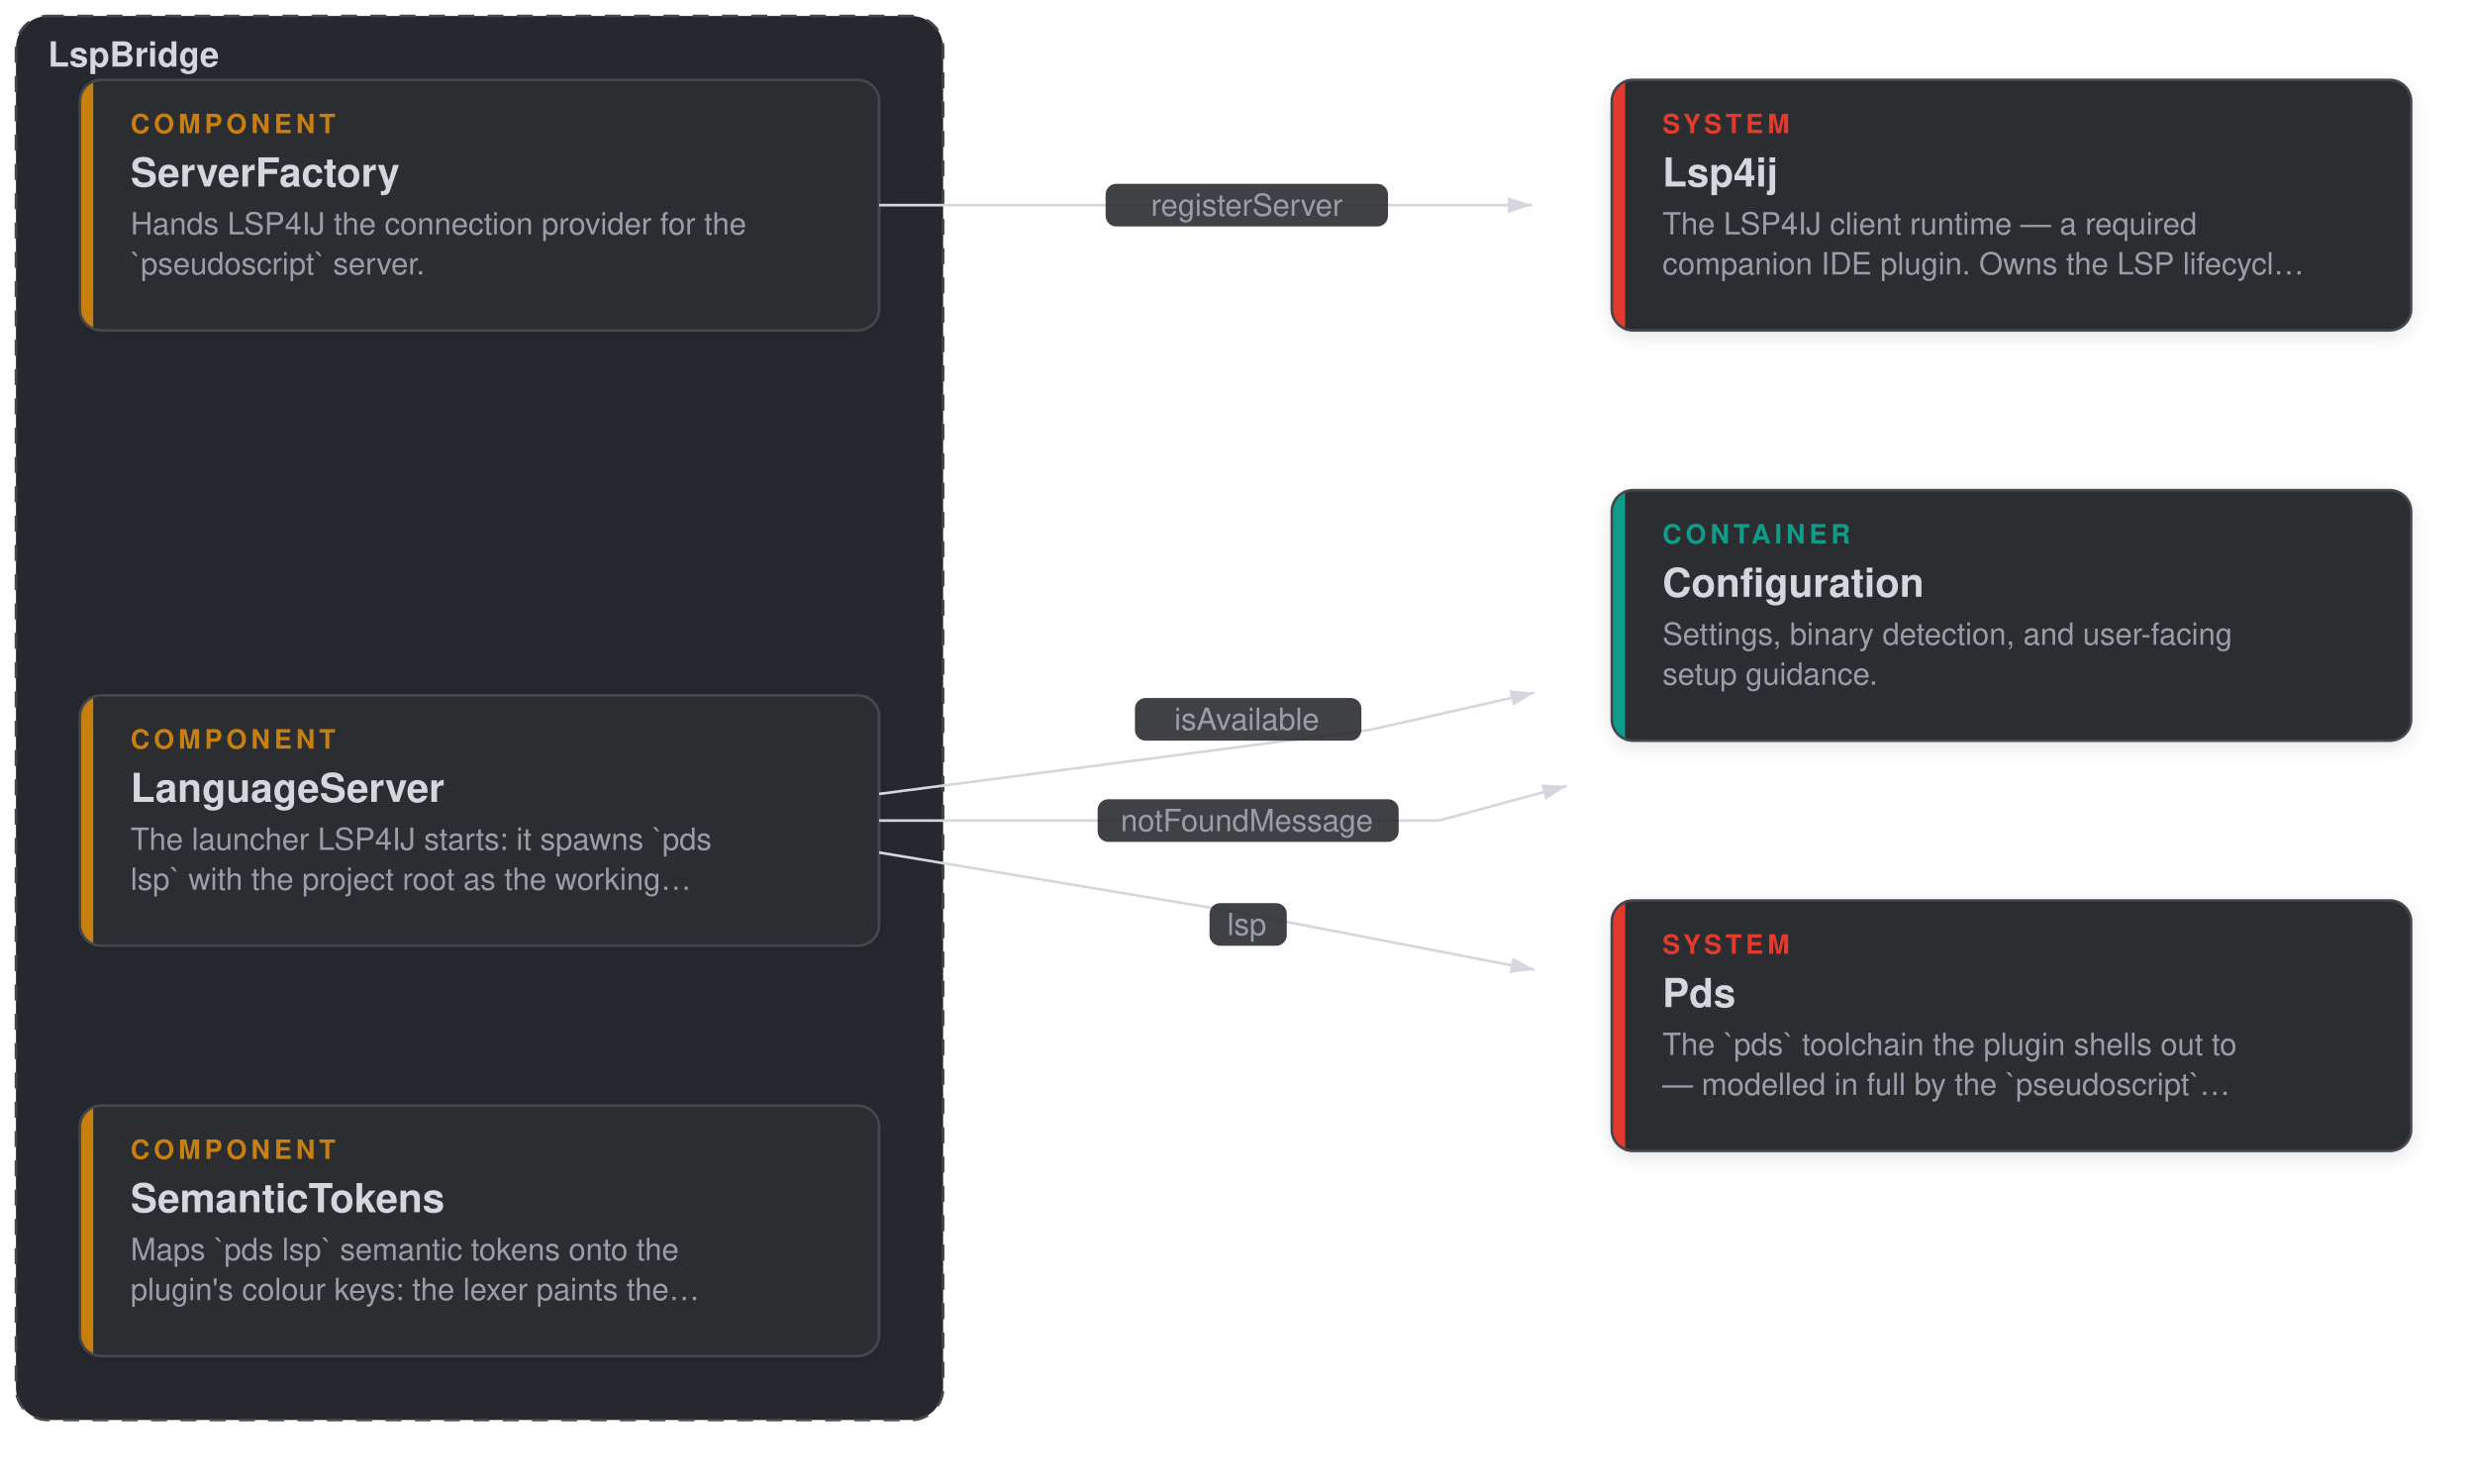
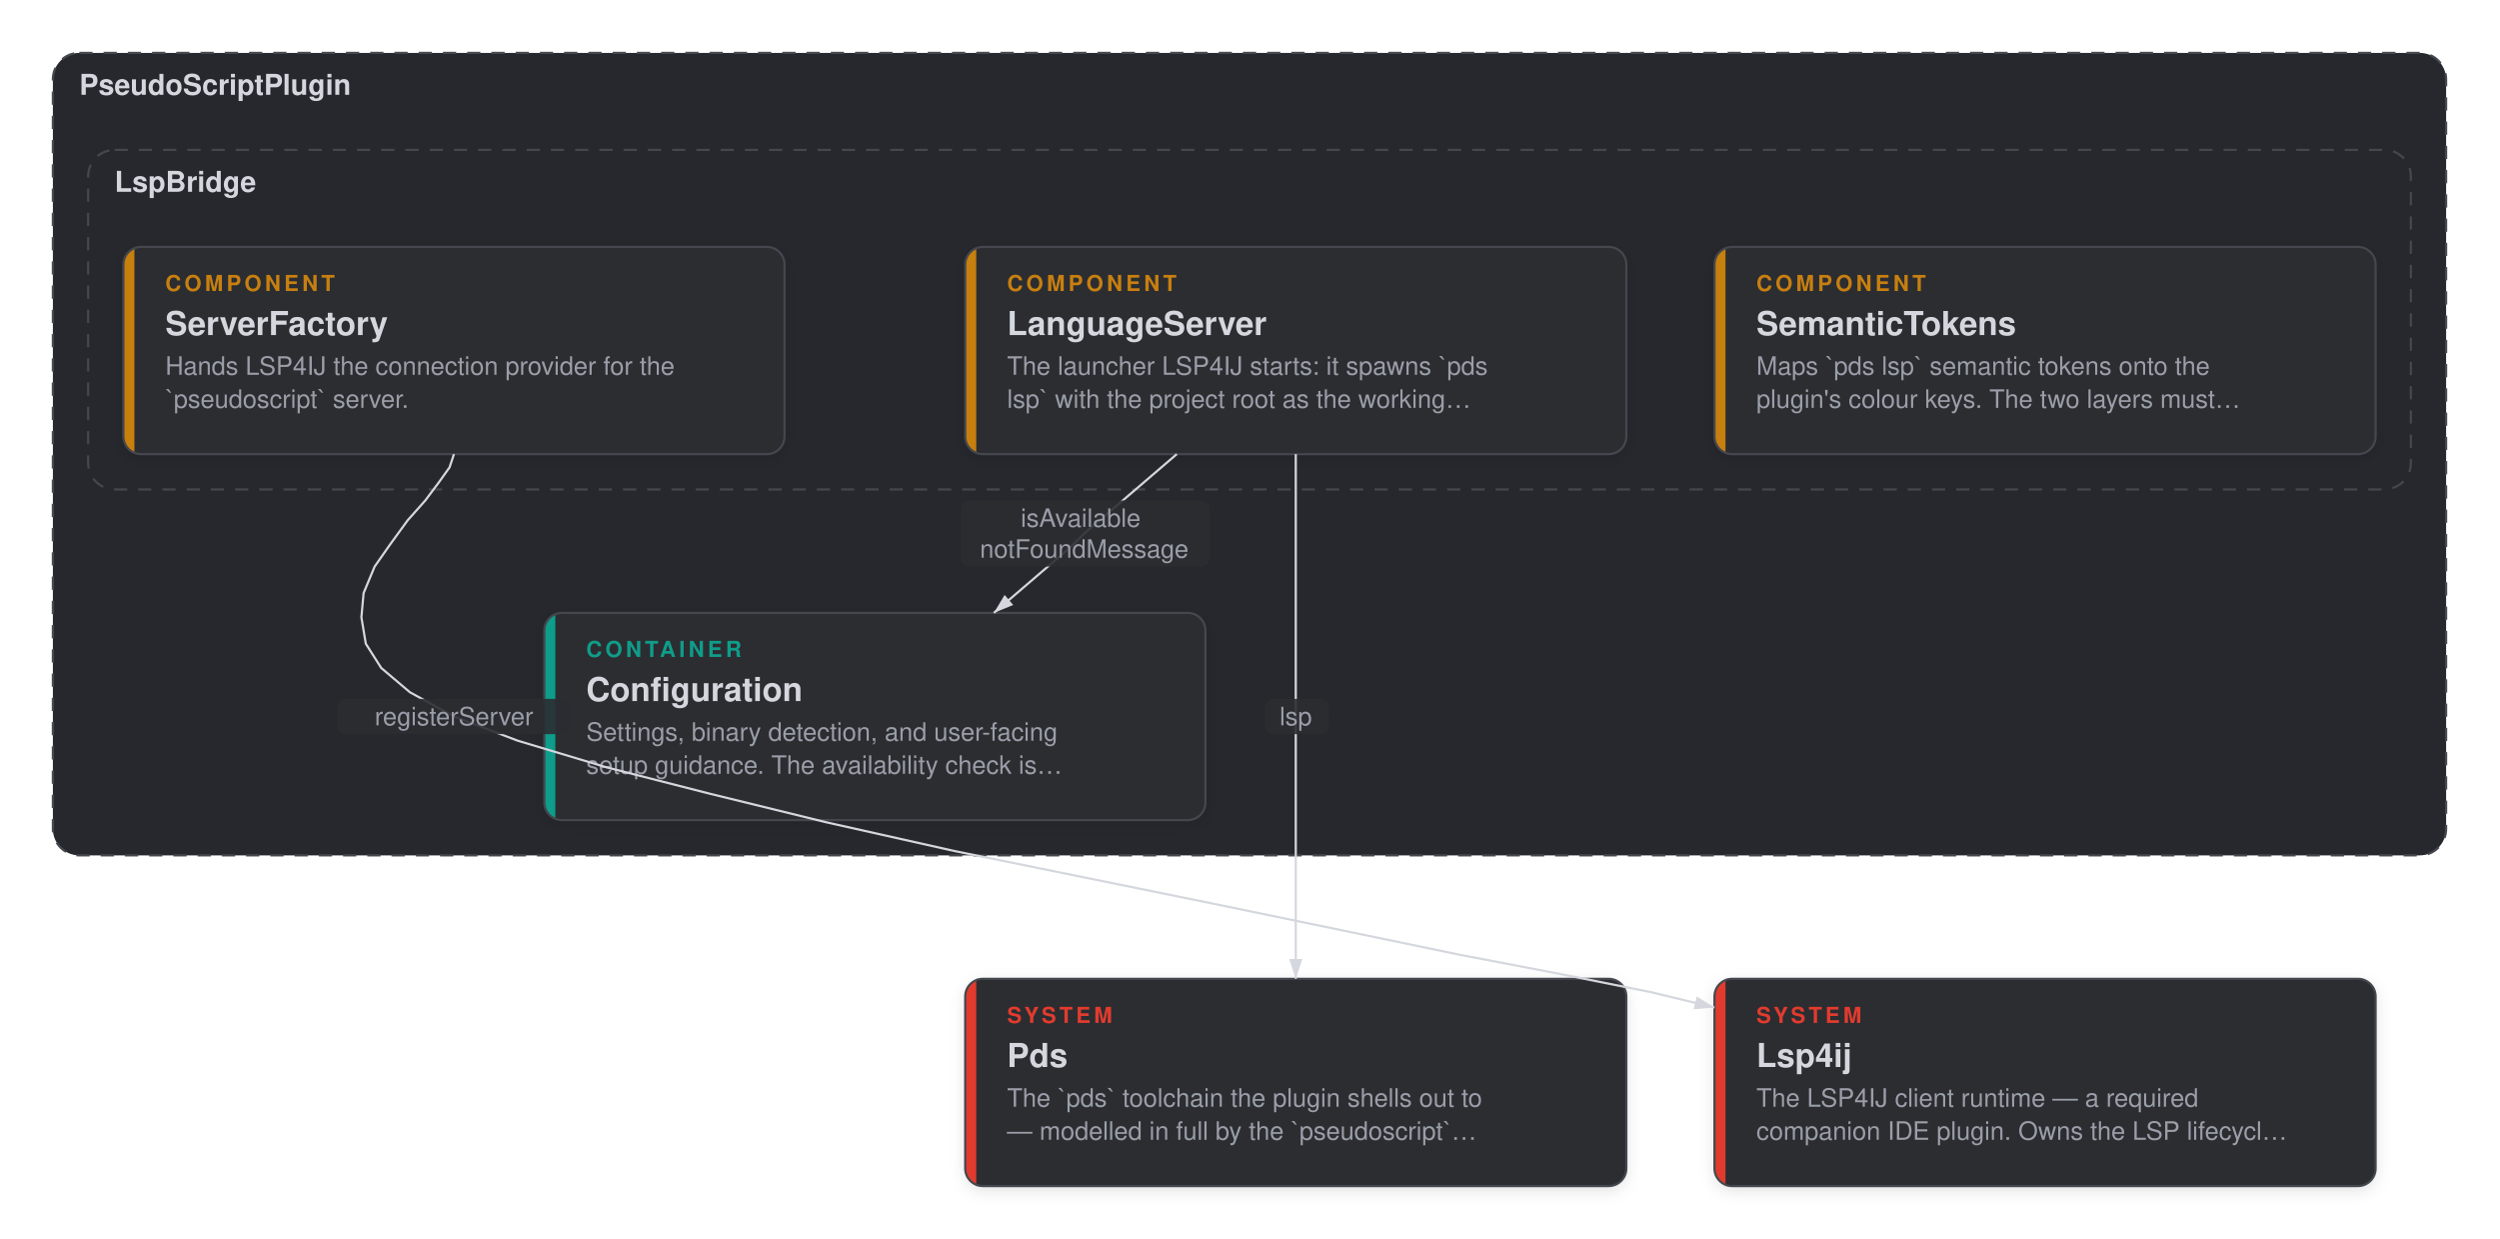
- <svg xmlns="http://www.w3.org/2000/svg" viewBox="0 0 929 557" width="929" height="557" font-family="sans-serif" font-size="13">
+ <svg xmlns="http://www.w3.org/2000/svg" viewBox="0 0 1134 562" width="1134" height="562" font-family="sans-serif" font-size="13">
  <defs>
    <marker id="arrow" markerWidth="10" markerHeight="10" refX="9" refY="3" orient="auto" markerUnits="strokeWidth">
      <path d="M0,0 L9,3 L0,6 z" fill="#d4d7dd" />
    </marker>
    <filter id="cardlift" x="-12%" y="-12%" width="124%" height="140%">
      <feDropShadow dx="0" dy="2" stdDeviation="3.5" flood-color="#000000" flood-opacity="0.12" />
    </filter>
  </defs>
  <g font-family="Helvetica, Arial, sans-serif">
-     <rect x="6" y="6" width="348" height="527" rx="12" fill="#26282d" stroke="#44474e" stroke-dasharray="6 5" />
-     <text x="18" y="25" font-size="13" font-weight="700" fill="#d4d7dd">LspBridge</text>
-     <rect x="30" y="30" width="300" height="94" rx="8" fill="#c77f10" filter="url(#cardlift)" />
-     <path d="M35,30 H322 A8,8 0 0 1 330,38 V116 A8,8 0 0 1 322,124 H35 Z" fill="#2b2d31" />
-     <rect x="30" y="30" width="300" height="94" rx="8" fill="none" stroke="#44474e" />
-     <text x="49" y="50" font-size="10" letter-spacing="1.5" font-weight="600" fill="#c77f10">COMPONENT</text>
-     <text x="49" y="70" font-size="15" font-weight="700" fill="#d4d7dd">ServerFactory</text>
-     <text x="49" y="88" font-size="11.5" fill="#9a9ea8">Hands LSP4IJ the connection provider for the</text>
-     <text x="49" y="103" font-size="11.5" fill="#9a9ea8">`pseudoscript` server.</text>
-     <rect x="30" y="261" width="300" height="94" rx="8" fill="#c77f10" filter="url(#cardlift)" />
-     <path d="M35,261 H322 A8,8 0 0 1 330,269 V347 A8,8 0 0 1 322,355 H35 Z" fill="#2b2d31" />
-     <rect x="30" y="261" width="300" height="94" rx="8" fill="none" stroke="#44474e" />
-     <text x="49" y="281" font-size="10" letter-spacing="1.5" font-weight="600" fill="#c77f10">COMPONENT</text>
-     <text x="49" y="301" font-size="15" font-weight="700" fill="#d4d7dd">LanguageServer</text>
-     <text x="49" y="319" font-size="11.5" fill="#9a9ea8">The launcher LSP4IJ starts: it spawns `pds</text>
-     <text x="49" y="334" font-size="11.5" fill="#9a9ea8">lsp` with the project root as the working…</text>
-     <rect x="30" y="415" width="300" height="94" rx="8" fill="#c77f10" filter="url(#cardlift)" />
-     <path d="M35,415 H322 A8,8 0 0 1 330,423 V501 A8,8 0 0 1 322,509 H35 Z" fill="#2b2d31" />
-     <rect x="30" y="415" width="300" height="94" rx="8" fill="none" stroke="#44474e" />
-     <text x="49" y="435" font-size="10" letter-spacing="1.5" font-weight="600" fill="#c77f10">COMPONENT</text>
-     <text x="49" y="455" font-size="15" font-weight="700" fill="#d4d7dd">SemanticTokens</text>
-     <text x="49" y="473" font-size="11.5" fill="#9a9ea8">Maps `pds lsp` semantic tokens onto the</text>
-     <text x="49" y="488" font-size="11.5" fill="#9a9ea8">plugin's colour keys: the lexer paints the…</text>
-     <rect x="605" y="184" width="300" height="94" rx="8" fill="#0f9d8a" filter="url(#cardlift)" />
-     <path d="M610,184 H897 A8,8 0 0 1 905,192 V270 A8,8 0 0 1 897,278 H610 Z" fill="#2b2d31" />
-     <rect x="605" y="184" width="300" height="94" rx="8" fill="none" stroke="#44474e" />
-     <text x="624" y="204" font-size="10" letter-spacing="1.5" font-weight="600" fill="#0f9d8a">CONTAINER</text>
-     <text x="624" y="224" font-size="15" font-weight="700" fill="#d4d7dd">Configuration</text>
-     <text x="624" y="242" font-size="11.5" fill="#9a9ea8">Settings, binary detection, and user-facing</text>
-     <text x="624" y="257" font-size="11.5" fill="#9a9ea8">setup guidance.</text>
-     <rect x="605" y="30" width="300" height="94" rx="8" fill="#e23b2e" filter="url(#cardlift)" />
-     <path d="M610,30 H897 A8,8 0 0 1 905,38 V116 A8,8 0 0 1 897,124 H610 Z" fill="#2b2d31" />
-     <rect x="605" y="30" width="300" height="94" rx="8" fill="none" stroke="#44474e" />
-     <text x="624" y="50" font-size="10" letter-spacing="1.5" font-weight="600" fill="#e23b2e">SYSTEM</text>
-     <text x="624" y="70" font-size="15" font-weight="700" fill="#d4d7dd">Lsp4ij</text>
-     <text x="624" y="88" font-size="11.5" fill="#9a9ea8">The LSP4IJ client runtime — a required</text>
-     <text x="624" y="103" font-size="11.5" fill="#9a9ea8">companion IDE plugin. Owns the LSP lifecycl…</text>
-     <rect x="605" y="338" width="300" height="94" rx="8" fill="#e23b2e" filter="url(#cardlift)" />
-     <path d="M610,338 H897 A8,8 0 0 1 905,346 V424 A8,8 0 0 1 897,432 H610 Z" fill="#2b2d31" />
-     <rect x="605" y="338" width="300" height="94" rx="8" fill="none" stroke="#44474e" />
-     <text x="624" y="358" font-size="10" letter-spacing="1.5" font-weight="600" fill="#e23b2e">SYSTEM</text>
-     <text x="624" y="378" font-size="15" font-weight="700" fill="#d4d7dd">Pds</text>
-     <text x="624" y="396" font-size="11.5" fill="#9a9ea8">The `pds` toolchain the plugin shells out to</text>
-     <text x="624" y="411" font-size="11.5" fill="#9a9ea8">— modelled in full by the `pseudoscript`…</text>
-     <path d="M330,77 L534,77 L575,77 " fill="none" stroke="#d4d7dd" marker-end="url(#arrow)" />
-     <path d="M330,298 L514,274 L576,260 " fill="none" stroke="#d4d7dd" marker-end="url(#arrow)" />
-     <path d="M330,308 L540,308 L588,295 " fill="none" stroke="#d4d7dd" marker-end="url(#arrow)" />
-     <path d="M330,320 L462,342 L576,364 " fill="none" stroke="#d4d7dd" marker-end="url(#arrow)" />
-     <rect x="415" y="69" width="106" height="16" rx="4" fill="#2b2d31e6" />
-     <text x="468" y="81" text-anchor="middle" font-size="11.5" fill="#9a9ea8">registerServer</text>
-     <rect x="426" y="262" width="85" height="16" rx="4" fill="#2b2d31e6" />
-     <text x="468" y="274" text-anchor="middle" font-size="11.5" fill="#9a9ea8">isAvailable</text>
-     <rect x="412" y="300" width="113" height="16" rx="4" fill="#2b2d31e6" />
-     <text x="468" y="312" text-anchor="middle" font-size="11.5" fill="#9a9ea8">notFoundMessage</text>
-     <rect x="454" y="339" width="29" height="16" rx="4" fill="#2b2d31e6" />
-     <text x="468" y="351" text-anchor="middle" font-size="11.5" fill="#9a9ea8">lsp</text>
+     <rect x="24" y="24" width="1086" height="364" rx="12" fill="#26282d" stroke="#44474e" stroke-dasharray="6 5" />
+     <text x="36" y="43" font-size="13" font-weight="700" fill="#d4d7dd">PseudoScriptPlugin</text>
+     <rect x="40" y="68" width="1054" height="154" rx="12" fill="#26282d" stroke="#44474e" stroke-dasharray="6 5" />
+     <text x="52" y="87" font-size="13" font-weight="700" fill="#d4d7dd">LspBridge</text>
+     <rect x="56" y="112" width="300" height="94" rx="8" fill="#c77f10" filter="url(#cardlift)" />
+     <path d="M61,112 H348 A8,8 0 0 1 356,120 V198 A8,8 0 0 1 348,206 H61 Z" fill="#2b2d31" />
+     <rect x="56" y="112" width="300" height="94" rx="8" fill="none" stroke="#44474e" />
+     <text x="75" y="132" font-size="10" letter-spacing="1.5" font-weight="600" fill="#c77f10">COMPONENT</text>
+     <text x="75" y="152" font-size="15" font-weight="700" fill="#d4d7dd">ServerFactory</text>
+     <text x="75" y="170" font-size="11.5" fill="#9a9ea8">Hands LSP4IJ the connection provider for the</text>
+     <text x="75" y="185" font-size="11.5" fill="#9a9ea8">`pseudoscript` server.</text>
+     <rect x="438" y="112" width="300" height="94" rx="8" fill="#c77f10" filter="url(#cardlift)" />
+     <path d="M443,112 H730 A8,8 0 0 1 738,120 V198 A8,8 0 0 1 730,206 H443 Z" fill="#2b2d31" />
+     <rect x="438" y="112" width="300" height="94" rx="8" fill="none" stroke="#44474e" />
+     <text x="457" y="132" font-size="10" letter-spacing="1.5" font-weight="600" fill="#c77f10">COMPONENT</text>
+     <text x="457" y="152" font-size="15" font-weight="700" fill="#d4d7dd">LanguageServer</text>
+     <text x="457" y="170" font-size="11.5" fill="#9a9ea8">The launcher LSP4IJ starts: it spawns `pds</text>
+     <text x="457" y="185" font-size="11.5" fill="#9a9ea8">lsp` with the project root as the working…</text>
+     <rect x="778" y="112" width="300" height="94" rx="8" fill="#c77f10" filter="url(#cardlift)" />
+     <path d="M783,112 H1070 A8,8 0 0 1 1078,120 V198 A8,8 0 0 1 1070,206 H783 Z" fill="#2b2d31" />
+     <rect x="778" y="112" width="300" height="94" rx="8" fill="none" stroke="#44474e" />
+     <text x="797" y="132" font-size="10" letter-spacing="1.5" font-weight="600" fill="#c77f10">COMPONENT</text>
+     <text x="797" y="152" font-size="15" font-weight="700" fill="#d4d7dd">SemanticTokens</text>
+     <text x="797" y="170" font-size="11.5" fill="#9a9ea8">Maps `pds lsp` semantic tokens onto the</text>
+     <text x="797" y="185" font-size="11.5" fill="#9a9ea8">plugin's colour keys. The two layers must…</text>
+     <rect x="247" y="278" width="300" height="94" rx="8" fill="#0f9d8a" filter="url(#cardlift)" />
+     <path d="M252,278 H539 A8,8 0 0 1 547,286 V364 A8,8 0 0 1 539,372 H252 Z" fill="#2b2d31" />
+     <rect x="247" y="278" width="300" height="94" rx="8" fill="none" stroke="#44474e" />
+     <text x="266" y="298" font-size="10" letter-spacing="1.5" font-weight="600" fill="#0f9d8a">CONTAINER</text>
+     <text x="266" y="318" font-size="15" font-weight="700" fill="#d4d7dd">Configuration</text>
+     <text x="266" y="336" font-size="11.5" fill="#9a9ea8">Settings, binary detection, and user-facing</text>
+     <text x="266" y="351" font-size="11.5" fill="#9a9ea8">setup guidance. The availability check is…</text>
+     <rect x="778" y="444" width="300" height="94" rx="8" fill="#e23b2e" filter="url(#cardlift)" />
+     <path d="M783,444 H1070 A8,8 0 0 1 1078,452 V530 A8,8 0 0 1 1070,538 H783 Z" fill="#2b2d31" />
+     <rect x="778" y="444" width="300" height="94" rx="8" fill="none" stroke="#44474e" />
+     <text x="797" y="464" font-size="10" letter-spacing="1.5" font-weight="600" fill="#e23b2e">SYSTEM</text>
+     <text x="797" y="484" font-size="15" font-weight="700" fill="#d4d7dd">Lsp4ij</text>
+     <text x="797" y="502" font-size="11.5" fill="#9a9ea8">The LSP4IJ client runtime — a required</text>
+     <text x="797" y="517" font-size="11.5" fill="#9a9ea8">companion IDE plugin. Owns the LSP lifecycl…</text>
+     <rect x="438" y="444" width="300" height="94" rx="8" fill="#e23b2e" filter="url(#cardlift)" />
+     <path d="M443,444 H730 A8,8 0 0 1 738,452 V530 A8,8 0 0 1 730,538 H443 Z" fill="#2b2d31" />
+     <rect x="438" y="444" width="300" height="94" rx="8" fill="none" stroke="#44474e" />
+     <text x="457" y="464" font-size="10" letter-spacing="1.5" font-weight="600" fill="#e23b2e">SYSTEM</text>
+     <text x="457" y="484" font-size="15" font-weight="700" fill="#d4d7dd">Pds</text>
+     <text x="457" y="502" font-size="11.5" fill="#9a9ea8">The `pds` toolchain the plugin shells out to</text>
+     <text x="457" y="517" font-size="11.5" fill="#9a9ea8">— modelled in full by the `pseudoscript`…</text>
+     <path d="M534,206 L527,212 L520,218 L513,224 L506,230 L499,236 L492,242 L486,248 L479,254 L472,260 L465,266 L458,272 L451,278 " fill="none" stroke="#d4d7dd" marker-end="url(#arrow)" />
+     <rect x="436" y="227" width="113" height="30" rx="4" fill="#2b2d31e6" />
+     <text x="492" y="239" text-anchor="middle" font-size="11.5" fill="#9a9ea8">
+       <tspan x="492" dy="0">isAvailable</tspan>
+       <tspan x="492" dy="14">notFoundMessage</tspan>
+     </text>
+     <path d="M588,206 L588,212 L588,219 L588,227 L588,237 L588,247 L588,258 L588,269 L588,281 L588,292 L588,304 L588,315 L588,325 L588,335 L588,346 L588,358 L588,369 L588,381 L588,392 L588,403 L588,413 L588,423 L588,431 L588,438 L588,444 " fill="none" stroke="#d4d7dd" marker-end="url(#arrow)" />
+     <rect x="574" y="317" width="29" height="16" rx="4" fill="#2b2d31e6" />
+     <text x="588" y="329" text-anchor="middle" font-size="11.5" fill="#9a9ea8">
+       <tspan x="588" dy="0">lsp</tspan>
+     </text>
+     <path d="M206,206 L204,212 L199,219 L193,227 L185,236 L177,247 L170,257 L165,269 L164,280 L166,292 L173,303 L186,314 L206,325 L235,336 L275,348 L322,360 L375,373 L433,386 L492,398 L551,410 L609,422 L662,433 L709,442 L749,450 L778,457 " fill="none" stroke="#d4d7dd" marker-end="url(#arrow)" />
+     <rect x="153" y="317" width="106" height="16" rx="4" fill="#2b2d31e6" />
+     <text x="206" y="329" text-anchor="middle" font-size="11.5" fill="#9a9ea8">
+       <tspan x="206" dy="0">registerServer</tspan>
+     </text>
  </g>
</svg>
